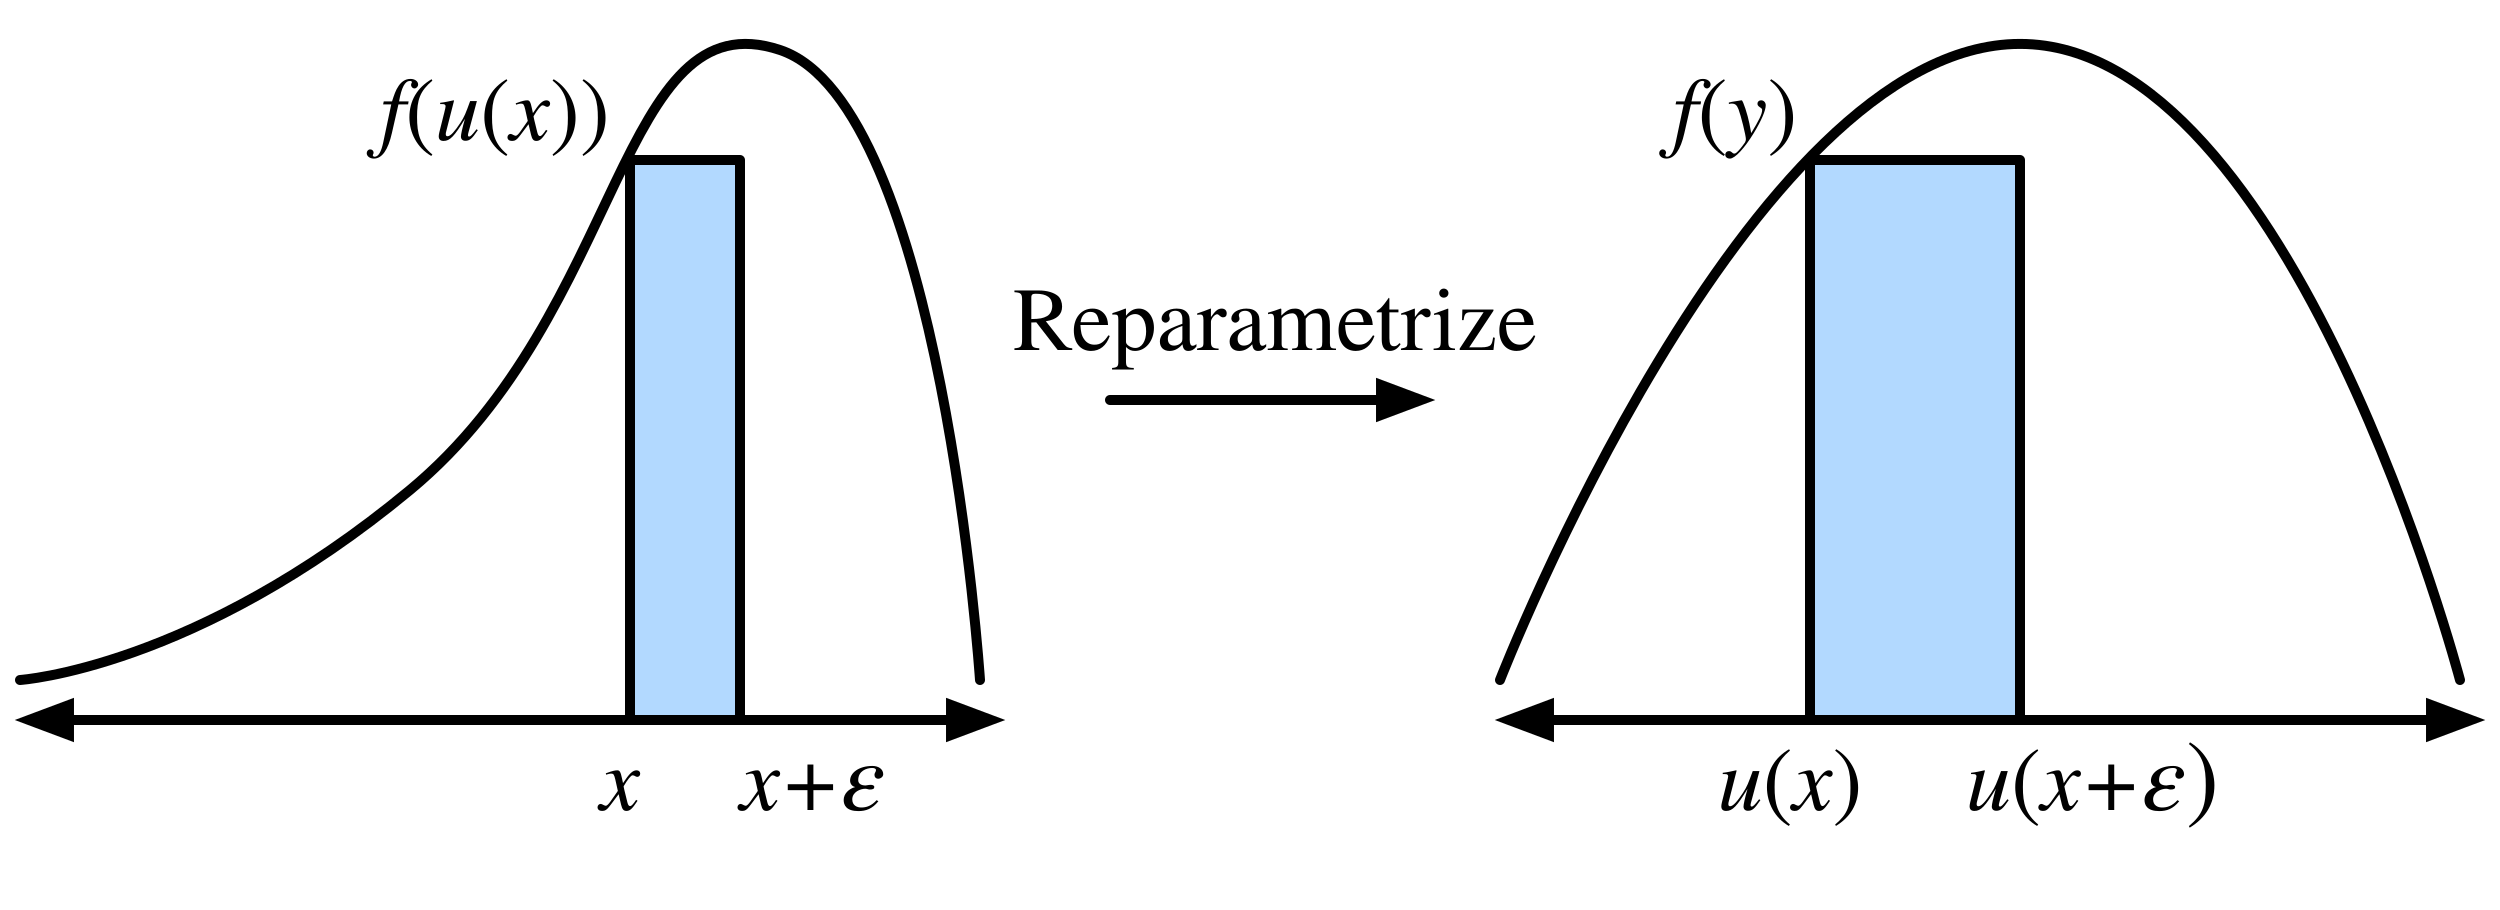
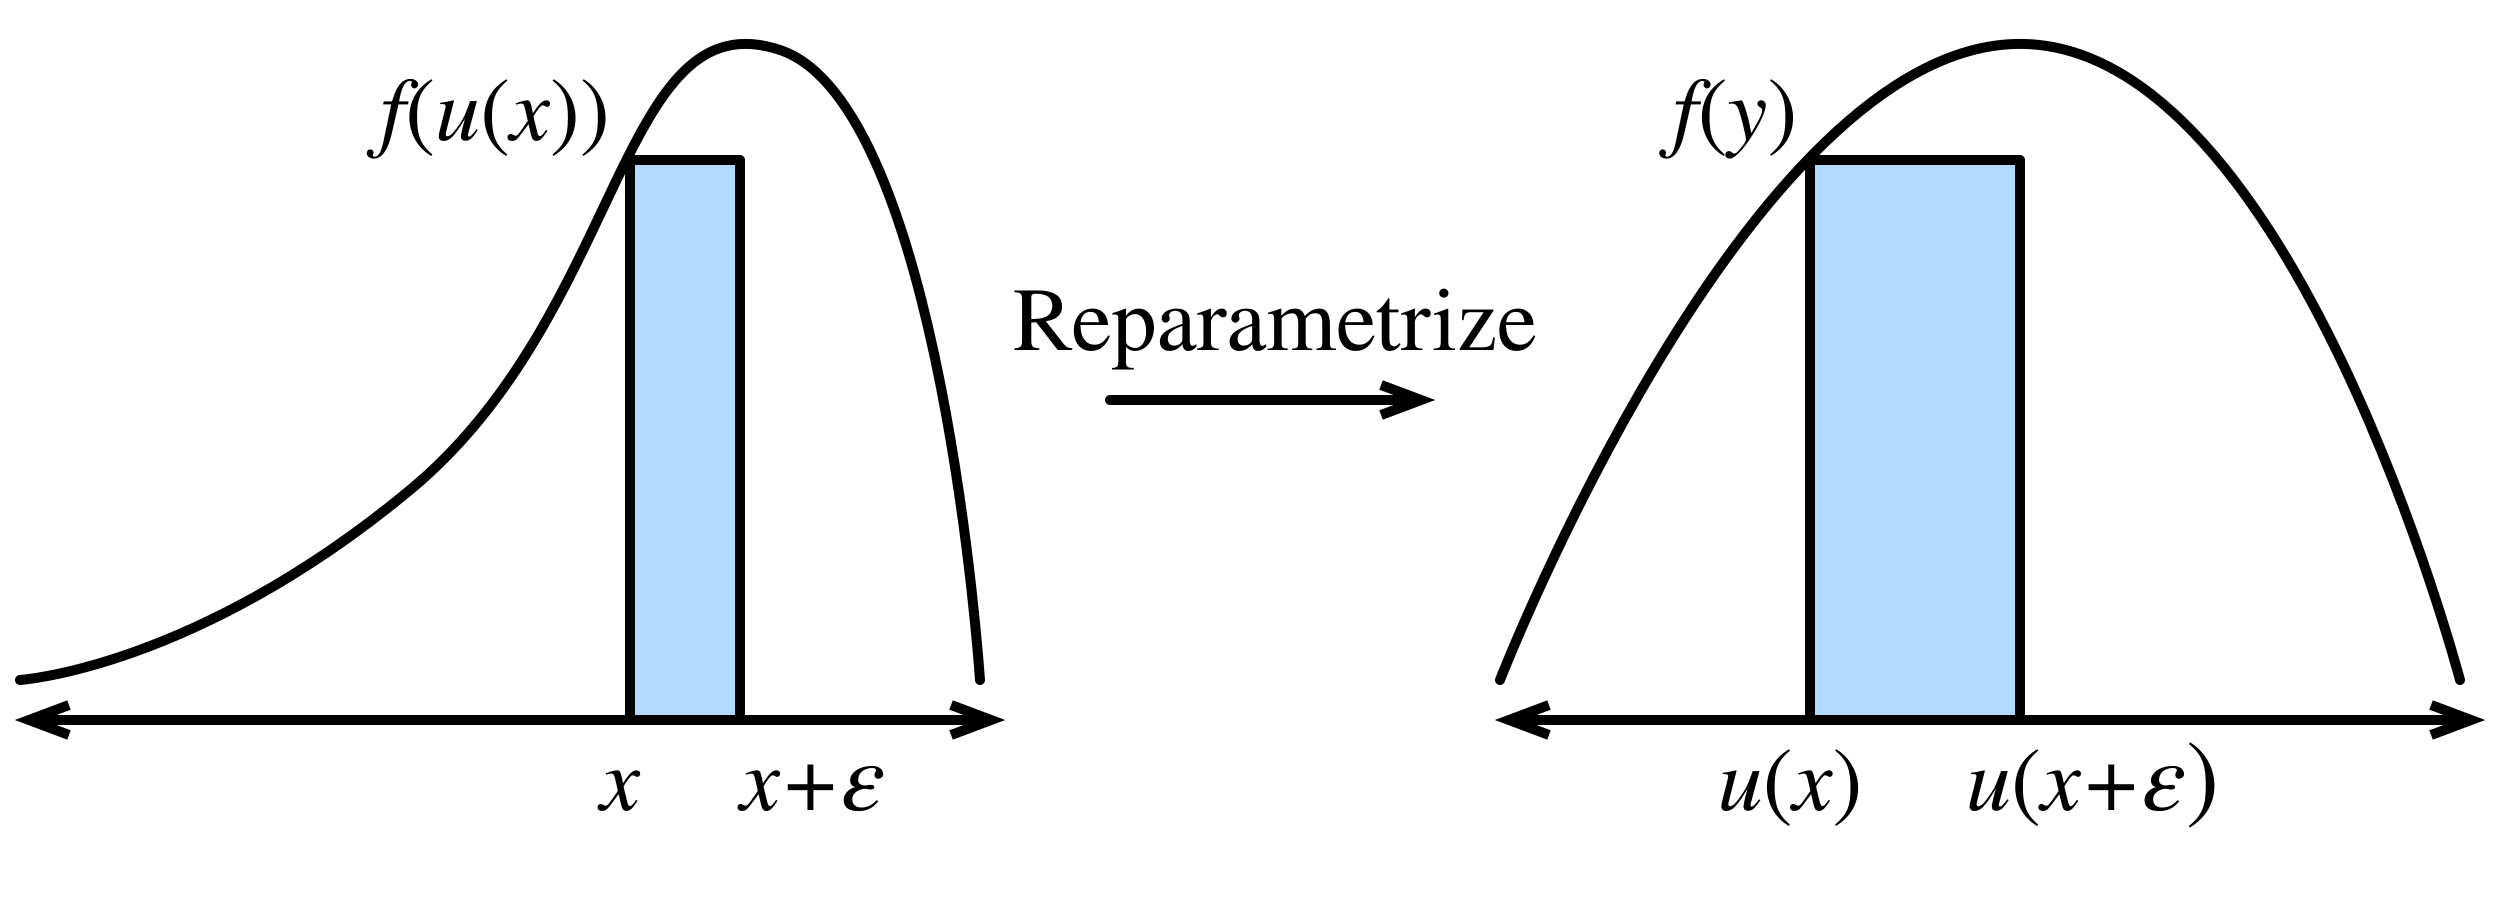
<svg xmlns="http://www.w3.org/2000/svg" xmlns:xlink="http://www.w3.org/1999/xlink" width="250pt" height="91pt" viewBox="0 0 250 91" version="1.1">
  <defs>
    <g>
      <symbol overflow="visible" id="glyph0-0">
        <path style="stroke:none;" d="" />
      </symbol>
      <symbol overflow="visible" id="glyph0-1">
        <path style="stroke:none;" d="M 2.188 -3.188 C 2.062 -3.812 1.953 -3.969 1.734 -3.969 C 1.516 -3.969 1.219 -3.906 0.672 -3.703 L 0.578 -3.672 L 0.609 -3.531 L 0.766 -3.578 C 0.938 -3.625 1.047 -3.641 1.109 -3.641 C 1.344 -3.641 1.406 -3.562 1.531 -3.031 L 1.781 -1.906 L 1.047 -0.859 C 0.859 -0.594 0.688 -0.422 0.578 -0.422 C 0.531 -0.422 0.438 -0.453 0.344 -0.5 C 0.234 -0.562 0.141 -0.609 0.062 -0.609 C -0.109 -0.609 -0.25 -0.453 -0.25 -0.281 C -0.25 -0.047 -0.078 0.094 0.203 0.094 C 0.484 0.094 0.672 0.016 1.062 -0.516 L 1.859 -1.578 L 2.109 -0.516 C 2.219 -0.062 2.359 0.094 2.641 0.094 C 2.984 0.094 3.219 -0.109 3.75 -0.922 L 3.609 -1.016 C 3.531 -0.922 3.5 -0.859 3.422 -0.75 C 3.219 -0.484 3.109 -0.391 3 -0.391 C 2.875 -0.391 2.797 -0.516 2.734 -0.766 L 2.438 -1.969 C 2.391 -2.188 2.359 -2.312 2.359 -2.375 C 2.766 -3.062 3.094 -3.469 3.25 -3.469 C 3.469 -3.469 3.547 -3.312 3.719 -3.312 C 3.891 -3.312 4.016 -3.453 4.016 -3.641 C 4.016 -3.828 3.875 -3.969 3.656 -3.969 C 3.266 -3.969 2.922 -3.641 2.297 -2.688 Z M 2.188 -3.188 " />
      </symbol>
      <symbol overflow="visible" id="glyph0-2">
        <path style="stroke:none;" d="M 5.312 -1.984 L 5.312 -2.578 L 3.344 -2.578 L 3.344 -4.547 L 2.75 -4.547 L 2.75 -2.578 L 0.781 -2.578 L 0.781 -1.984 L 2.75 -1.984 L 2.75 0 L 3.344 0 L 3.344 -1.984 Z M 5.312 -1.984 " />
      </symbol>
      <symbol overflow="visible" id="glyph0-3">
        <path style="stroke:none;" d="M 0.375 -3.859 L 0.312 -3.562 L 1.125 -3.562 L 0.328 0.219 C 0.125 1.188 -0.156 1.672 -0.547 1.672 C -0.641 1.672 -0.719 1.609 -0.719 1.531 C -0.719 1.438 -0.641 1.391 -0.641 1.266 C -0.641 1.078 -0.781 0.938 -0.984 0.938 C -1.172 0.938 -1.328 1.109 -1.328 1.312 C -1.328 1.625 -1.016 1.859 -0.609 1.859 C 0.203 1.859 0.812 0.984 1.188 -0.688 L 1.844 -3.562 L 2.812 -3.562 L 2.859 -3.859 L 1.906 -3.859 C 2.156 -5.281 2.5 -5.906 3 -5.906 C 3.125 -5.906 3.188 -5.859 3.188 -5.781 C 3.188 -5.703 3.109 -5.656 3.109 -5.516 C 3.109 -5.297 3.281 -5.156 3.438 -5.156 C 3.641 -5.156 3.812 -5.344 3.812 -5.547 C 3.812 -5.875 3.484 -6.109 3.047 -6.109 C 2.5 -6.109 2.125 -5.797 1.859 -5.406 C 1.562 -4.984 1.406 -4.484 1.203 -3.859 Z M 0.375 -3.859 " />
      </symbol>
      <symbol overflow="visible" id="glyph0-4">
        <path style="stroke:none;" d="M 4.156 -1.078 C 3.688 -0.469 3.547 -0.344 3.406 -0.344 C 3.344 -0.344 3.297 -0.391 3.297 -0.5 C 3.297 -0.609 3.422 -1.031 3.469 -1.203 L 4.188 -3.891 L 3.516 -3.891 C 3.078 -2.688 2.953 -2.344 2.531 -1.703 C 1.969 -0.859 1.562 -0.375 1.25 -0.375 C 1.109 -0.375 1.078 -0.469 1.078 -0.609 C 1.078 -0.641 1.094 -0.719 1.094 -0.75 L 1.906 -3.938 L 1.859 -3.969 C 1.344 -3.859 1.031 -3.781 0.516 -3.719 L 0.516 -3.594 C 0.859 -3.594 0.875 -3.594 0.969 -3.547 C 1.016 -3.516 1.062 -3.453 1.062 -3.391 C 1.062 -3.312 1.016 -3.078 0.938 -2.781 L 0.625 -1.531 C 0.453 -0.875 0.375 -0.547 0.375 -0.375 C 0.375 -0.047 0.547 0.094 0.859 0.094 C 1.5 0.094 1.938 -0.375 3 -2.125 C 2.719 -1.156 2.594 -0.547 2.594 -0.344 C 2.594 -0.078 2.766 0.078 3.031 0.078 C 3.453 0.078 3.688 -0.094 4.281 -0.984 Z M 4.156 -1.078 " />
      </symbol>
      <symbol overflow="visible" id="glyph0-5">
        <path style="stroke:none;" d="M 2.188 -1.672 C 2.031 -2.469 1.562 -3.969 1.422 -3.969 L 1.391 -3.969 C 0.906 -3.891 0.609 -3.844 0.422 -3.812 C 0.328 -3.781 0.234 -3.766 0.141 -3.75 L 0.141 -3.594 C 0.234 -3.625 0.312 -3.641 0.406 -3.641 C 0.781 -3.641 0.938 -3.5 1.109 -3.062 C 1.344 -2.453 1.844 -0.438 1.844 -0.078 C 1.844 0.031 1.812 0.141 1.75 0.25 C 1.688 0.359 1.281 0.891 1.109 1.062 C 0.906 1.281 0.797 1.359 0.688 1.359 C 0.453 1.359 0.453 1.109 0.141 1.109 C -0.062 1.109 -0.219 1.266 -0.219 1.469 C -0.219 1.703 -0.031 1.859 0.25 1.859 C 0.75 1.859 1.719 0.812 2.656 -0.734 C 3.406 -1.969 3.828 -2.969 3.828 -3.469 C 3.828 -3.75 3.641 -3.969 3.359 -3.969 C 3.156 -3.969 3 -3.828 3 -3.641 C 3 -3.484 3.062 -3.406 3.234 -3.281 C 3.406 -3.172 3.469 -3.125 3.469 -3 C 3.469 -2.594 3.141 -1.953 2.375 -0.688 Z M 2.188 -1.672 " />
      </symbol>
      <symbol overflow="visible" id="glyph1-0">
        <path style="stroke:none;" d="" />
      </symbol>
      <symbol overflow="visible" id="glyph1-1">
        <path style="stroke:none;" d="M 3.594 -0.984 C 3.062 -0.406 2.578 -0.25 2.047 -0.25 C 1.625 -0.25 1.156 -0.453 1.156 -1.062 C 1.156 -1.812 1.984 -2.125 2.453 -2.125 C 2.656 -2.125 2.734 -2.047 2.906 -2.047 C 3.234 -2.047 3.359 -2.125 3.359 -2.312 C 3.359 -2.438 3.203 -2.516 3.016 -2.516 C 2.766 -2.516 2.594 -2.453 2.484 -2.453 C 2.062 -2.453 1.75 -2.625 1.75 -2.984 C 1.75 -3.906 2.578 -4.203 3.156 -4.203 C 3.391 -4.203 3.531 -4.109 3.531 -4 C 3.531 -3.812 3.375 -3.719 3.375 -3.516 C 3.375 -3.281 3.531 -3.125 3.766 -3.125 C 3.953 -3.125 4.25 -3.297 4.25 -3.578 C 4.25 -4.062 3.812 -4.406 3.172 -4.406 C 1.797 -4.406 0.938 -3.703 0.938 -2.938 C 0.938 -2.641 1.125 -2.359 1.453 -2.297 C 0.812 -2.125 0.297 -1.625 0.297 -1 C 0.297 -0.484 0.562 0.109 1.766 0.109 C 2.516 0.109 3.156 -0.109 3.766 -0.875 Z M 3.594 -0.984 " />
      </symbol>
      <symbol overflow="visible" id="glyph2-0">
        <path style="stroke:none;" d="" />
      </symbol>
      <symbol overflow="visible" id="glyph2-1">
        <path style="stroke:none;" d="M 2.734 1.453 C 1.469 0.391 1.203 -0.625 1.203 -2.297 C 1.203 -4.031 1.484 -4.875 2.734 -5.938 L 2.656 -6.078 C 1.219 -5.234 0.438 -3.938 0.438 -2.266 C 0.438 -0.734 1.203 0.781 2.625 1.594 Z M 2.734 1.453 " />
      </symbol>
      <symbol overflow="visible" id="glyph2-2">
        <path style="stroke:none;" d="M 0.266 -5.938 C 1.562 -4.906 1.797 -3.875 1.797 -2.203 C 1.797 -0.453 1.531 0.391 0.266 1.453 L 0.344 1.594 C 1.766 0.719 2.562 -0.562 2.562 -2.219 C 2.562 -3.75 1.75 -5.25 0.375 -6.078 Z M 0.266 -5.938 " />
      </symbol>
      <symbol overflow="visible" id="glyph2-3">
        <path style="stroke:none;" d="M 5.938 0 L 5.938 -0.172 C 5.547 -0.203 5.359 -0.266 5.094 -0.594 L 3.297 -2.875 C 4.422 -3.047 4.922 -3.562 4.922 -4.344 C 4.922 -4.75 4.781 -5.188 4.484 -5.422 C 4.094 -5.734 3.453 -5.953 2.594 -5.953 L 0.156 -5.953 L 0.156 -5.781 C 0.844 -5.734 0.922 -5.625 0.922 -4.953 L 0.922 -1.109 C 0.922 -0.328 0.828 -0.219 0.156 -0.172 L 0.156 0 L 2.641 0 L 2.641 -0.172 C 1.938 -0.219 1.844 -0.328 1.844 -1.016 L 1.844 -2.75 L 2.344 -2.766 L 4.484 0 Z M 1.844 -5.25 C 1.844 -5.562 1.984 -5.625 2.297 -5.625 C 3.406 -5.625 3.938 -5.234 3.938 -4.422 C 3.938 -3.969 3.75 -3.578 3.422 -3.391 C 3.016 -3.172 2.703 -3.109 1.844 -3.094 Z M 1.844 -5.25 " />
      </symbol>
      <symbol overflow="visible" id="glyph2-4">
        <path style="stroke:none;" d="M 3.672 -1.469 C 3.234 -0.812 2.891 -0.531 2.281 -0.531 C 1.875 -0.531 1.531 -0.688 1.281 -1.031 C 0.969 -1.453 0.922 -1.812 0.875 -2.5 L 3.641 -2.5 C 3.609 -2.984 3.516 -3.266 3.344 -3.516 C 3.047 -3.922 2.641 -4.141 2.094 -4.141 C 0.953 -4.141 0.219 -3.219 0.219 -1.953 C 0.219 -0.719 0.875 0.094 1.938 0.094 C 2.828 0.094 3.469 -0.438 3.812 -1.406 Z M 0.891 -2.781 C 0.984 -3.453 1.344 -3.812 1.844 -3.812 C 2.438 -3.812 2.625 -3.516 2.734 -2.781 Z M 0.891 -2.781 " />
      </symbol>
      <symbol overflow="visible" id="glyph2-5">
        <path style="stroke:none;" d="M 1.438 -4.125 L 1.375 -4.141 C 0.906 -3.953 0.578 -3.828 0.078 -3.688 L 0.078 -3.531 C 0.156 -3.547 0.219 -3.547 0.312 -3.547 C 0.609 -3.547 0.672 -3.453 0.672 -3.031 L 0.672 1.172 C 0.672 1.641 0.578 1.75 0.047 1.797 L 0.047 1.953 L 2.219 1.953 L 2.219 1.797 C 1.547 1.781 1.438 1.688 1.438 1.109 L 1.438 -0.297 C 1.75 0 1.969 0.094 2.344 0.094 C 3.406 0.094 4.234 -0.922 4.234 -2.219 C 4.234 -3.344 3.594 -4.141 2.734 -4.141 C 2.219 -4.141 1.828 -3.922 1.438 -3.422 Z M 1.438 -3 C 1.438 -3.281 1.938 -3.594 2.344 -3.594 C 3.016 -3.594 3.453 -2.922 3.453 -1.859 C 3.453 -0.875 3.016 -0.203 2.359 -0.203 C 1.938 -0.203 1.438 -0.516 1.438 -0.797 Z M 1.438 -3 " />
      </symbol>
      <symbol overflow="visible" id="glyph2-6">
        <path style="stroke:none;" d="M 3.984 -0.594 C 3.828 -0.469 3.734 -0.422 3.594 -0.422 C 3.422 -0.422 3.312 -0.609 3.312 -1.016 L 3.312 -2.734 C 3.312 -3.281 3.281 -3.469 3.062 -3.734 C 2.844 -4 2.5 -4.141 2 -4.141 C 1.594 -4.141 1.219 -4.031 0.969 -3.875 C 0.641 -3.672 0.5 -3.391 0.5 -3.156 C 0.5 -2.906 0.703 -2.734 0.891 -2.734 C 1.125 -2.734 1.312 -2.938 1.312 -3.109 C 1.312 -3.297 1.25 -3.328 1.25 -3.484 C 1.25 -3.719 1.516 -3.922 1.875 -3.922 C 2.281 -3.922 2.578 -3.672 2.578 -3.109 L 2.578 -2.625 C 1.562 -2.25 1.234 -2.078 0.969 -1.906 C 0.609 -1.672 0.328 -1.312 0.328 -0.844 C 0.328 -0.25 0.719 0.094 1.281 0.094 C 1.672 0.094 2.109 -0.031 2.578 -0.562 L 2.594 -0.562 C 2.641 -0.094 2.828 0.094 3.172 0.094 C 3.469 0.094 3.703 0 3.984 -0.344 Z M 2.578 -1.141 C 2.578 -0.875 2.531 -0.75 2.266 -0.578 C 2.109 -0.484 1.922 -0.438 1.75 -0.438 C 1.391 -0.438 1.125 -0.641 1.125 -1.125 C 1.125 -1.406 1.219 -1.625 1.438 -1.812 C 1.656 -2.031 2.031 -2.219 2.578 -2.406 Z M 2.578 -1.141 " />
      </symbol>
      <symbol overflow="visible" id="glyph2-7">
        <path style="stroke:none;" d="M 1.438 -4.125 L 1.391 -4.141 C 0.922 -3.953 0.594 -3.828 0.062 -3.656 L 0.062 -3.516 C 0.188 -3.531 0.266 -3.547 0.375 -3.547 C 0.609 -3.547 0.688 -3.406 0.688 -3 L 0.688 -0.75 C 0.688 -0.312 0.625 -0.25 0.047 -0.141 L 0.047 0 L 2.203 0 L 2.203 -0.141 C 1.594 -0.156 1.438 -0.297 1.438 -0.812 L 1.438 -2.828 C 1.438 -3.125 1.812 -3.578 2.062 -3.578 C 2.125 -3.578 2.203 -3.531 2.297 -3.438 C 2.453 -3.297 2.547 -3.266 2.656 -3.266 C 2.875 -3.266 3.016 -3.406 3.016 -3.656 C 3.016 -3.953 2.828 -4.141 2.516 -4.141 C 2.141 -4.141 1.891 -3.938 1.438 -3.297 Z M 1.438 -4.125 " />
      </symbol>
      <symbol overflow="visible" id="glyph2-8">
        <path style="stroke:none;" d="M 6.969 0 L 6.969 -0.141 L 6.734 -0.156 C 6.469 -0.172 6.359 -0.281 6.359 -0.688 L 6.359 -2.516 C 6.359 -3.578 6.031 -4.141 5.312 -4.141 C 4.781 -4.141 4.328 -3.906 3.844 -3.391 C 3.688 -3.891 3.375 -4.141 2.891 -4.141 C 2.484 -4.141 2.109 -4.062 1.516 -3.453 L 1.5 -3.453 L 1.5 -4.109 L 1.422 -4.141 C 0.969 -3.969 0.672 -3.875 0.172 -3.734 L 0.172 -3.578 C 0.281 -3.609 0.359 -3.625 0.453 -3.625 C 0.688 -3.625 0.781 -3.469 0.781 -3.031 L 0.781 -0.797 C 0.781 -0.266 0.641 -0.141 0.141 -0.141 L 0.141 0 L 2.141 0 L 2.141 -0.141 C 1.672 -0.156 1.531 -0.25 1.531 -0.625 L 1.531 -3.125 C 1.531 -3.156 1.578 -3.219 1.641 -3.281 C 1.828 -3.5 2.266 -3.672 2.594 -3.672 C 2.984 -3.672 3.188 -3.297 3.188 -2.672 L 3.188 -0.781 C 3.188 -0.219 3.094 -0.172 2.578 -0.141 L 2.578 0 L 4.594 0 L 4.594 -0.141 C 4.078 -0.141 3.938 -0.266 3.938 -0.859 L 3.938 -3.125 C 4.219 -3.516 4.484 -3.672 4.906 -3.672 C 5.422 -3.672 5.594 -3.375 5.594 -2.656 L 5.594 -0.812 C 5.594 -0.281 5.516 -0.188 5.016 -0.141 L 5.016 0 Z M 6.969 0 " />
      </symbol>
      <symbol overflow="visible" id="glyph2-9">
        <path style="stroke:none;" d="M 2.391 -0.688 C 2.203 -0.453 2.047 -0.375 1.859 -0.375 C 1.516 -0.375 1.391 -0.609 1.391 -1.188 L 1.391 -3.766 L 2.297 -3.766 L 2.297 -4.047 L 1.391 -4.047 L 1.391 -5.094 C 1.391 -5.188 1.375 -5.219 1.328 -5.219 C 1.266 -5.125 1.203 -5.047 1.141 -4.953 C 0.797 -4.469 0.5 -4.125 0.266 -4 C 0.172 -3.938 0.109 -3.875 0.109 -3.828 C 0.109 -3.797 0.125 -3.781 0.156 -3.766 L 0.625 -3.766 L 0.625 -1.047 C 0.625 -0.297 0.906 0.094 1.422 0.094 C 1.875 0.094 2.219 -0.125 2.516 -0.594 Z M 2.391 -0.688 " />
      </symbol>
      <symbol overflow="visible" id="glyph2-10">
        <path style="stroke:none;" d="M 1.625 -5.688 C 1.625 -5.938 1.422 -6.141 1.156 -6.141 C 0.906 -6.141 0.703 -5.938 0.703 -5.688 C 0.703 -5.422 0.906 -5.234 1.156 -5.234 C 1.422 -5.234 1.625 -5.422 1.625 -5.688 Z M 2.281 0 L 2.281 -0.141 C 1.688 -0.188 1.609 -0.281 1.609 -0.938 L 1.609 -4.109 L 1.578 -4.141 L 0.188 -3.641 L 0.188 -3.5 C 0.344 -3.547 0.484 -3.547 0.562 -3.547 C 0.781 -3.547 0.859 -3.406 0.859 -2.984 L 0.859 -0.938 C 0.859 -0.25 0.766 -0.172 0.141 -0.141 L 0.141 0 Z M 2.281 0 " />
      </symbol>
      <symbol overflow="visible" id="glyph2-11">
        <path style="stroke:none;" d="M 3.766 -1.219 L 3.594 -1.266 C 3.516 -0.812 3.484 -0.672 3.359 -0.516 C 3.234 -0.359 2.922 -0.266 2.406 -0.266 L 1.203 -0.266 L 3.625 -3.922 L 3.625 -4.047 L 0.516 -4.047 L 0.484 -2.984 L 0.641 -2.984 C 0.719 -3.641 0.859 -3.781 1.422 -3.781 L 2.641 -3.781 L 0.25 -0.141 L 0.25 0 L 3.625 0 Z M 3.766 -1.219 " />
      </symbol>
      <symbol overflow="visible" id="glyph3-0">
        <path style="stroke:none;" d="" />
      </symbol>
      <symbol overflow="visible" id="glyph3-1">
        <path style="stroke:none;" d="M 0.297 -6.594 C 1.734 -5.453 1.984 -4.312 1.984 -2.438 C 1.984 -0.5 1.703 0.438 0.297 1.609 L 0.375 1.766 C 1.969 0.797 2.844 -0.625 2.844 -2.469 C 2.844 -4.172 1.938 -5.844 0.406 -6.766 Z M 0.297 -6.594 " />
      </symbol>
    </g>
  </defs>
  <g id="surface1">
    <path style="fill:none;stroke-width:1;stroke-linecap:round;stroke-linejoin:round;stroke:rgb(0%,0%,0%);stroke-opacity:1;stroke-miterlimit:10;" d="M 93.102 80 L 4.898 80 " transform="matrix(1,0,0,1,2,-8)" />
-     <path style="fill-rule:nonzero;fill:rgb(0%,0%,0%);fill-opacity:1;stroke-width:1;stroke-linecap:butt;stroke-linejoin:miter;stroke:rgb(0%,0%,0%);stroke-opacity:1;stroke-miterlimit:10;" d="M 0.898 80 L 4.898 81.5 L 4.898 78.5 Z M 0.898 80 " transform="matrix(1,0,0,1,2,-8)" />
-     <path style="fill-rule:nonzero;fill:rgb(0%,0%,0%);fill-opacity:1;stroke-width:1;stroke-linecap:butt;stroke-linejoin:miter;stroke:rgb(0%,0%,0%);stroke-opacity:1;stroke-miterlimit:10;" d="M 97.102 80 L 93.102 78.5 L 93.102 81.5 Z M 97.102 80 " transform="matrix(1,0,0,1,2,-8)" />
+     <path style="fill:none;stroke-width:1;stroke-linecap:butt;stroke-linejoin:miter;stroke:rgb(0%,0%,0%);stroke-opacity:1;stroke-miterlimit:10;" d="M 0.898 80 L 4.898 80 M 4.898 81.5 L 0.898 80 L 4.898 78.5 " transform="matrix(1,0,0,1,2,-8)" />
+     <path style="fill:none;stroke-width:1;stroke-linecap:butt;stroke-linejoin:miter;stroke:rgb(0%,0%,0%);stroke-opacity:1;stroke-miterlimit:10;" d="M 97.102 80 L 93.102 80 M 93.102 78.5 L 97.102 80 L 93.102 81.5 " transform="matrix(1,0,0,1,2,-8)" />
    <path style="fill:none;stroke-width:1;stroke-linecap:round;stroke-linejoin:round;stroke:rgb(0%,0%,0%);stroke-opacity:1;stroke-miterlimit:10;" d="M 0 76 C 0 76 17.469 74.848 39 57 C 60.531 39.152 59.852 7.617 76 13 C 92.148 18.383 96 76 96 76 " transform="matrix(1,0,0,1,2,-8)" />
    <path style="fill:none;stroke-width:1;stroke-linecap:round;stroke-linejoin:round;stroke:rgb(0%,0%,0%);stroke-opacity:1;stroke-miterlimit:10;" d="M 241.102 80 L 152.898 80 " transform="matrix(1,0,0,1,2,-8)" />
-     <path style="fill-rule:nonzero;fill:rgb(0%,0%,0%);fill-opacity:1;stroke-width:1;stroke-linecap:butt;stroke-linejoin:miter;stroke:rgb(0%,0%,0%);stroke-opacity:1;stroke-miterlimit:10;" d="M 148.898 80 L 152.898 81.5 L 152.898 78.5 Z M 148.898 80 " transform="matrix(1,0,0,1,2,-8)" />
-     <path style="fill-rule:nonzero;fill:rgb(0%,0%,0%);fill-opacity:1;stroke-width:1;stroke-linecap:butt;stroke-linejoin:miter;stroke:rgb(0%,0%,0%);stroke-opacity:1;stroke-miterlimit:10;" d="M 245.102 80 L 241.102 78.5 L 241.102 81.5 Z M 245.102 80 " transform="matrix(1,0,0,1,2,-8)" />
+     <path style="fill:none;stroke-width:1;stroke-linecap:butt;stroke-linejoin:miter;stroke:rgb(0%,0%,0%);stroke-opacity:1;stroke-miterlimit:10;" d="M 148.898 80 L 152.898 80 M 152.898 81.5 L 148.898 80 L 152.898 78.5 " transform="matrix(1,0,0,1,2,-8)" />
+     <path style="fill:none;stroke-width:1;stroke-linecap:butt;stroke-linejoin:miter;stroke:rgb(0%,0%,0%);stroke-opacity:1;stroke-miterlimit:10;" d="M 245.102 80 L 241.102 80 M 241.102 78.5 L 245.102 80 L 241.102 81.5 " transform="matrix(1,0,0,1,2,-8)" />
    <path style="fill:none;stroke-width:1;stroke-linecap:round;stroke-linejoin:round;stroke:rgb(0%,0%,0%);stroke-opacity:1;stroke-miterlimit:10;" d="M 148 76 C 148 76 172.801 12.391 200 12.391 C 227.199 12.391 244 76 244 76 " transform="matrix(1,0,0,1,2,-8)" />
    <path style="fill-rule:nonzero;fill:rgb(69.804%,85.098%,100%);fill-opacity:1;stroke-width:1;stroke-linecap:round;stroke-linejoin:round;stroke:rgb(0%,0%,0%);stroke-opacity:1;stroke-miterlimit:10;" d="M 61 24 L 72 24 L 72 80 L 61 80 Z M 61 24 " transform="matrix(1,0,0,1,2,-8)" />
    <path style="fill-rule:nonzero;fill:rgb(69.804%,85.098%,100%);fill-opacity:1;stroke-width:1;stroke-linecap:round;stroke-linejoin:round;stroke:rgb(0%,0%,0%);stroke-opacity:1;stroke-miterlimit:10;" d="M 179 24 L 200 24 L 200 80 L 179 80 Z M 179 24 " transform="matrix(1,0,0,1,2,-8)" />
    <g style="fill:rgb(0%,0%,0%);fill-opacity:1;">
      <use xlink:href="#glyph0-1" x="74" y="81" />
      <use xlink:href="#glyph0-2" x="77.996" y="81" />
    </g>
    <g style="fill:rgb(0%,0%,0%);fill-opacity:1;">
      <use xlink:href="#glyph1-1" x="84.071" y="81" />
    </g>
    <g style="fill:rgb(0%,0%,0%);fill-opacity:1;">
      <use xlink:href="#glyph0-1" x="60.004" y="81" />
    </g>
    <g style="fill:rgb(0%,0%,0%);fill-opacity:1;">
      <use xlink:href="#glyph0-3" x="38" y="14" />
    </g>
    <g style="fill:rgb(0%,0%,0%);fill-opacity:1;">
      <use xlink:href="#glyph2-1" x="40.502" y="14" />
    </g>
    <g style="fill:rgb(0%,0%,0%);fill-opacity:1;">
      <use xlink:href="#glyph0-4" x="43.499" y="14" />
    </g>
    <g style="fill:rgb(0%,0%,0%);fill-opacity:1;">
      <use xlink:href="#glyph2-1" x="47.999" y="14" />
    </g>
    <g style="fill:rgb(0%,0%,0%);fill-opacity:1;">
      <use xlink:href="#glyph0-1" x="50.996" y="14" />
    </g>
    <g style="fill:rgb(0%,0%,0%);fill-opacity:1;">
      <use xlink:href="#glyph2-2" x="54.992" y="14" />
      <use xlink:href="#glyph2-2" x="57.989" y="14" />
    </g>
    <path style="fill:none;stroke-width:1;stroke-linecap:round;stroke-linejoin:round;stroke:rgb(0%,0%,0%);stroke-opacity:1;stroke-miterlimit:10;" d="M 136.102 48 C 126.609 48 109 48 109 48 " transform="matrix(1,0,0,1,2,-8)" />
-     <path style="fill-rule:nonzero;fill:rgb(0%,0%,0%);fill-opacity:1;stroke-width:1;stroke-linecap:butt;stroke-linejoin:miter;stroke:rgb(0%,0%,0%);stroke-opacity:1;stroke-miterlimit:10;" d="M 140.102 48 L 136.102 46.5 L 136.102 49.5 Z M 140.102 48 " transform="matrix(1,0,0,1,2,-8)" />
+     <path style="fill:none;stroke-width:1;stroke-linecap:butt;stroke-linejoin:miter;stroke:rgb(0%,0%,0%);stroke-opacity:1;stroke-miterlimit:10;" d="M 140.102 48 L 136.102 48 M 136.102 46.5 L 140.102 48 L 136.102 49.5 " transform="matrix(1,0,0,1,2,-8)" />
    <g style="fill:rgb(0%,0%,0%);fill-opacity:1;">
      <use xlink:href="#glyph2-3" x="101.287" y="35" />
    </g>
    <g style="fill:rgb(0%,0%,0%);fill-opacity:1;">
      <use xlink:href="#glyph2-4" x="107.165" y="35" />
      <use xlink:href="#glyph2-5" x="111.16" y="35" />
      <use xlink:href="#glyph2-6" x="115.66" y="35" />
      <use xlink:href="#glyph2-7" x="119.656" y="35" />
    </g>
    <g style="fill:rgb(0%,0%,0%);fill-opacity:1;">
      <use xlink:href="#glyph2-6" x="122.635" y="35" />
      <use xlink:href="#glyph2-8" x="126.632" y="35" />
      <use xlink:href="#glyph2-4" x="133.633" y="35" />
    </g>
    <g style="fill:rgb(0%,0%,0%);fill-opacity:1;">
      <use xlink:href="#glyph2-9" x="137.548" y="35" />
      <use xlink:href="#glyph2-7" x="140.05" y="35" />
    </g>
    <g style="fill:rgb(0%,0%,0%);fill-opacity:1;">
      <use xlink:href="#glyph2-10" x="143.219" y="35" />
      <use xlink:href="#glyph2-11" x="145.72" y="35" />
      <use xlink:href="#glyph2-4" x="149.716" y="35" />
    </g>
    <g style="fill:rgb(0%,0%,0%);fill-opacity:1;">
      <use xlink:href="#glyph0-4" x="196.587" y="81" />
    </g>
    <g style="fill:rgb(0%,0%,0%);fill-opacity:1;">
      <use xlink:href="#glyph2-1" x="201.087" y="81" />
    </g>
    <g style="fill:rgb(0%,0%,0%);fill-opacity:1;">
      <use xlink:href="#glyph0-1" x="204.083" y="81" />
      <use xlink:href="#glyph0-2" x="208.079" y="81" />
    </g>
    <g style="fill:rgb(0%,0%,0%);fill-opacity:1;">
      <use xlink:href="#glyph1-1" x="214.155" y="81" />
    </g>
    <g style="fill:rgb(0%,0%,0%);fill-opacity:1;">
      <use xlink:href="#glyph3-1" x="218.595" y="81" />
    </g>
    <g style="fill:rgb(0%,0%,0%);fill-opacity:1;">
      <use xlink:href="#glyph0-4" x="171.757" y="81" />
    </g>
    <g style="fill:rgb(0%,0%,0%);fill-opacity:1;">
      <use xlink:href="#glyph2-1" x="176.257" y="81" />
    </g>
    <g style="fill:rgb(0%,0%,0%);fill-opacity:1;">
      <use xlink:href="#glyph0-1" x="179.254" y="81" />
    </g>
    <g style="fill:rgb(0%,0%,0%);fill-opacity:1;">
      <use xlink:href="#glyph2-2" x="183.25" y="81" />
    </g>
    <g style="fill:rgb(0%,0%,0%);fill-opacity:1;">
      <use xlink:href="#glyph0-3" x="167.247" y="14" />
    </g>
    <g style="fill:rgb(0%,0%,0%);fill-opacity:1;">
      <use xlink:href="#glyph2-1" x="169.749" y="14" />
    </g>
    <g style="fill:rgb(0%,0%,0%);fill-opacity:1;">
      <use xlink:href="#glyph0-5" x="172.746" y="14" />
    </g>
    <g style="fill:rgb(0%,0%,0%);fill-opacity:1;">
      <use xlink:href="#glyph2-2" x="176.742" y="14" />
    </g>
  </g>
</svg>
